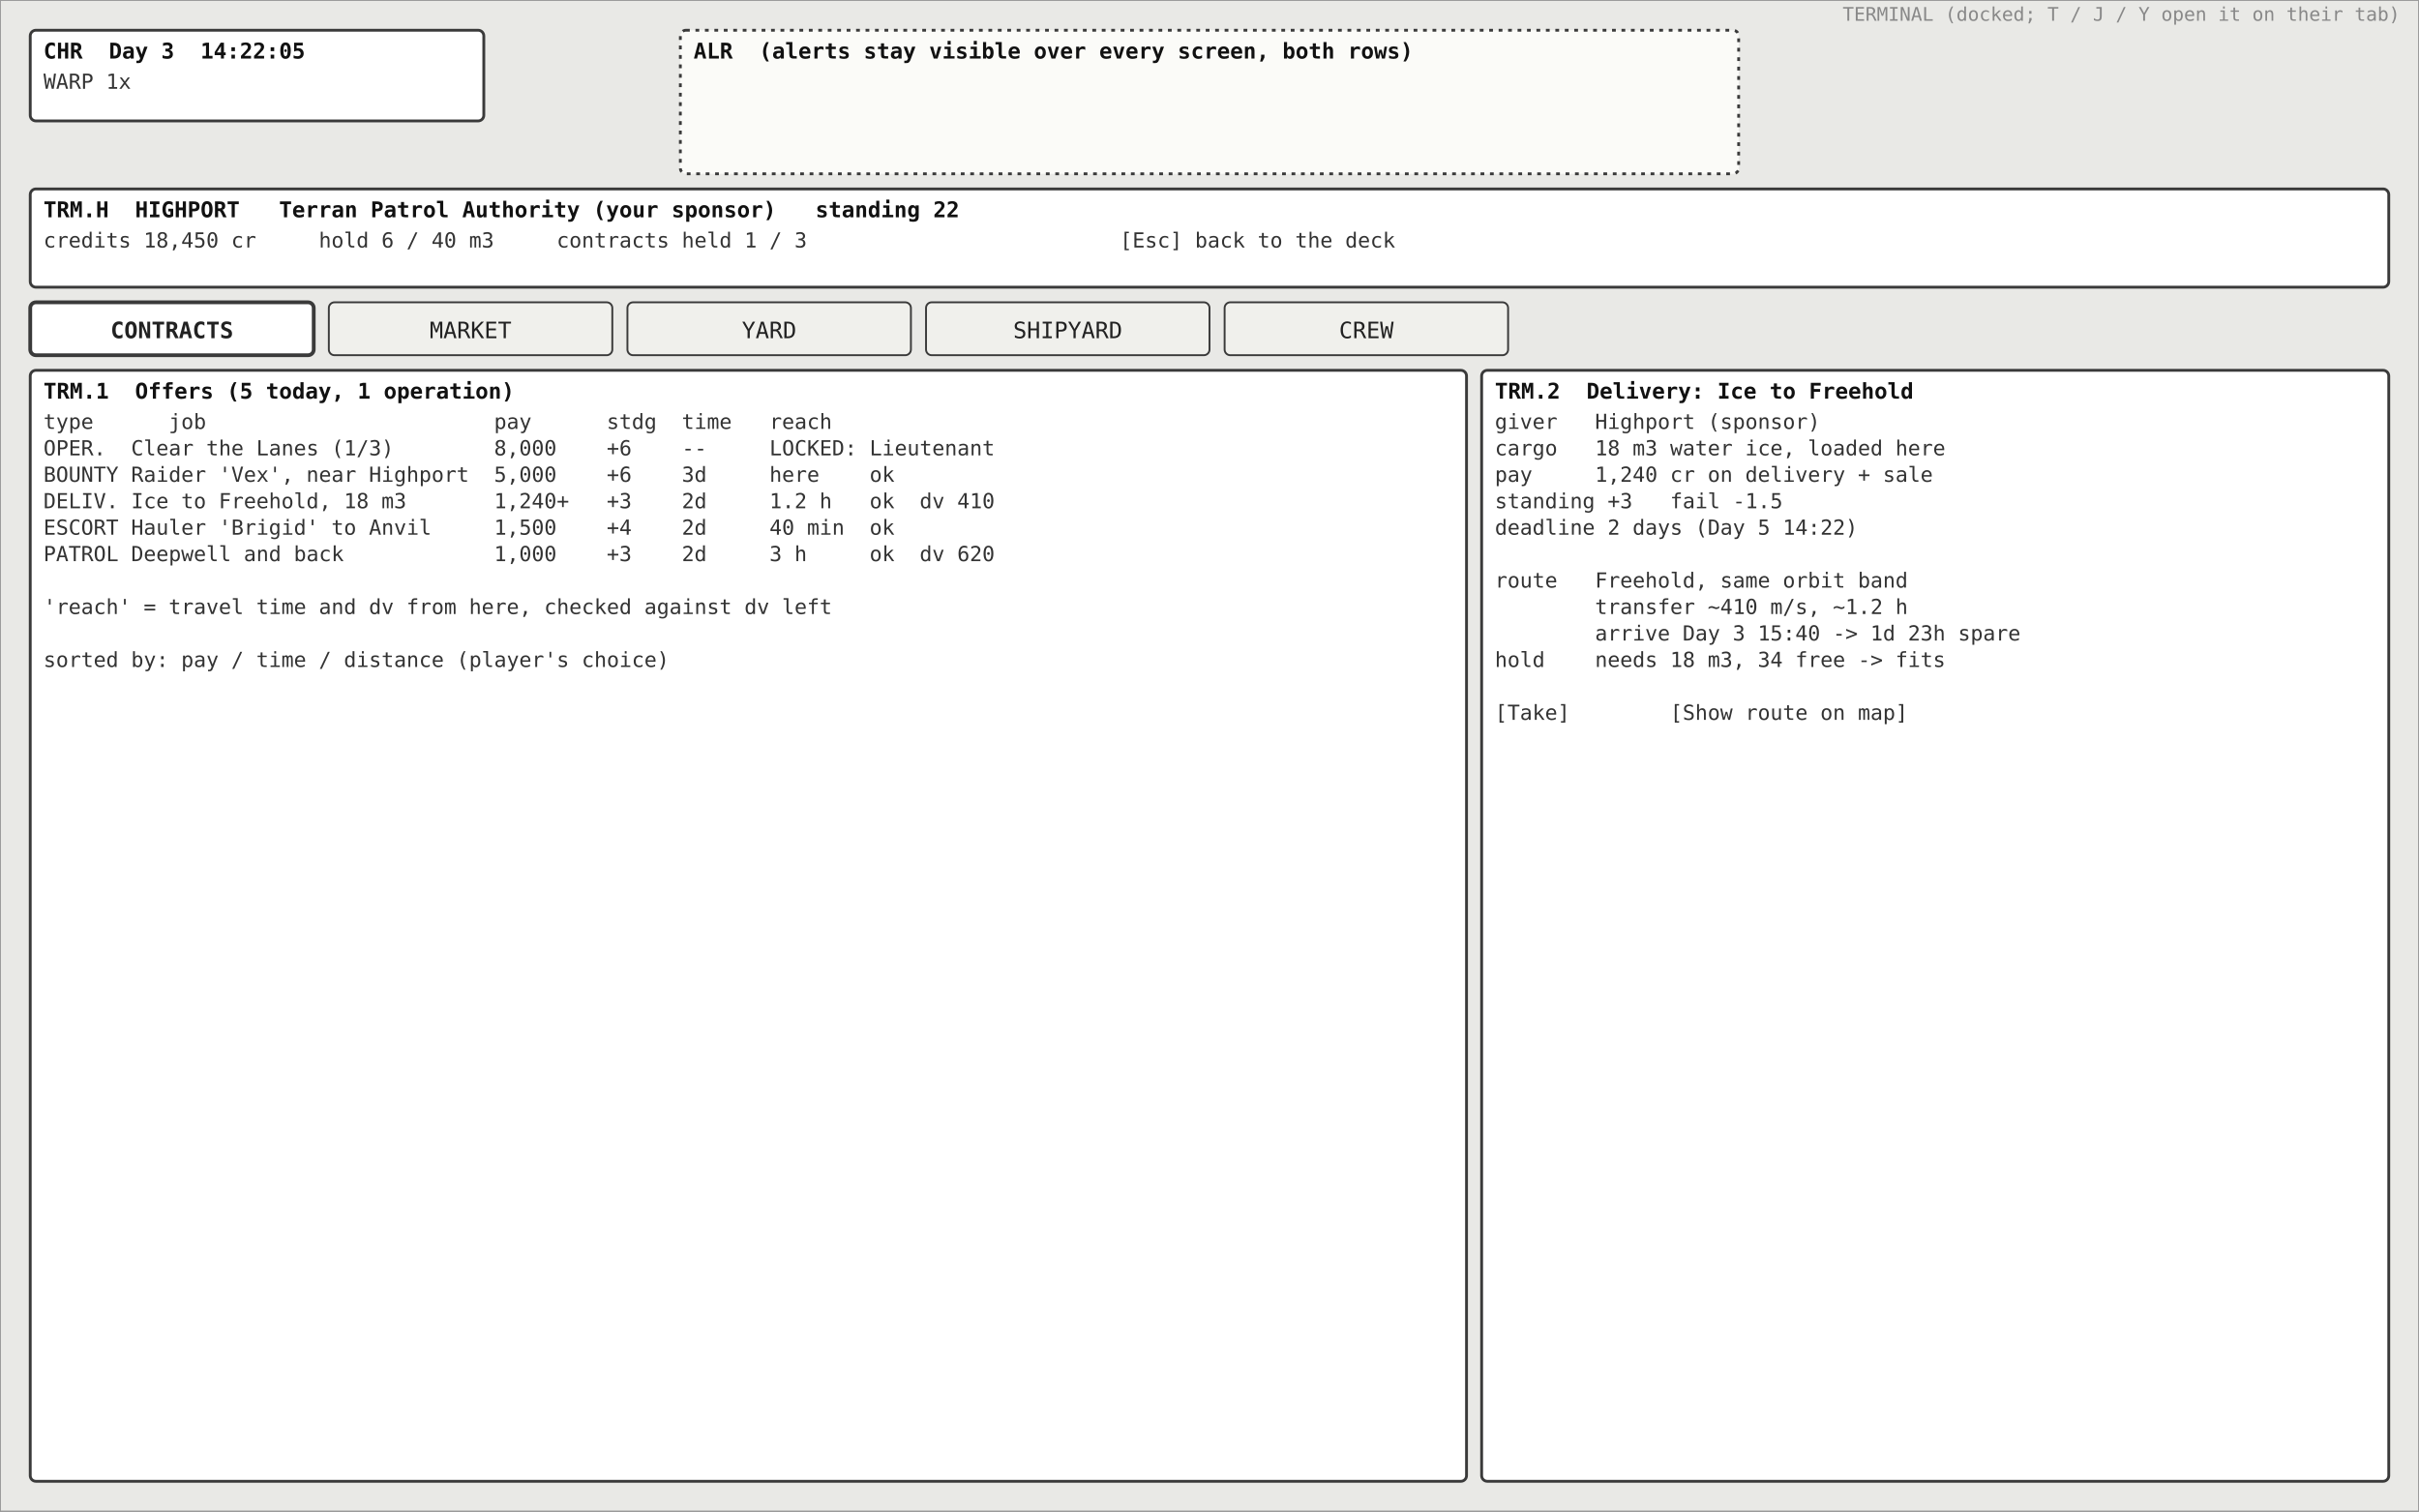
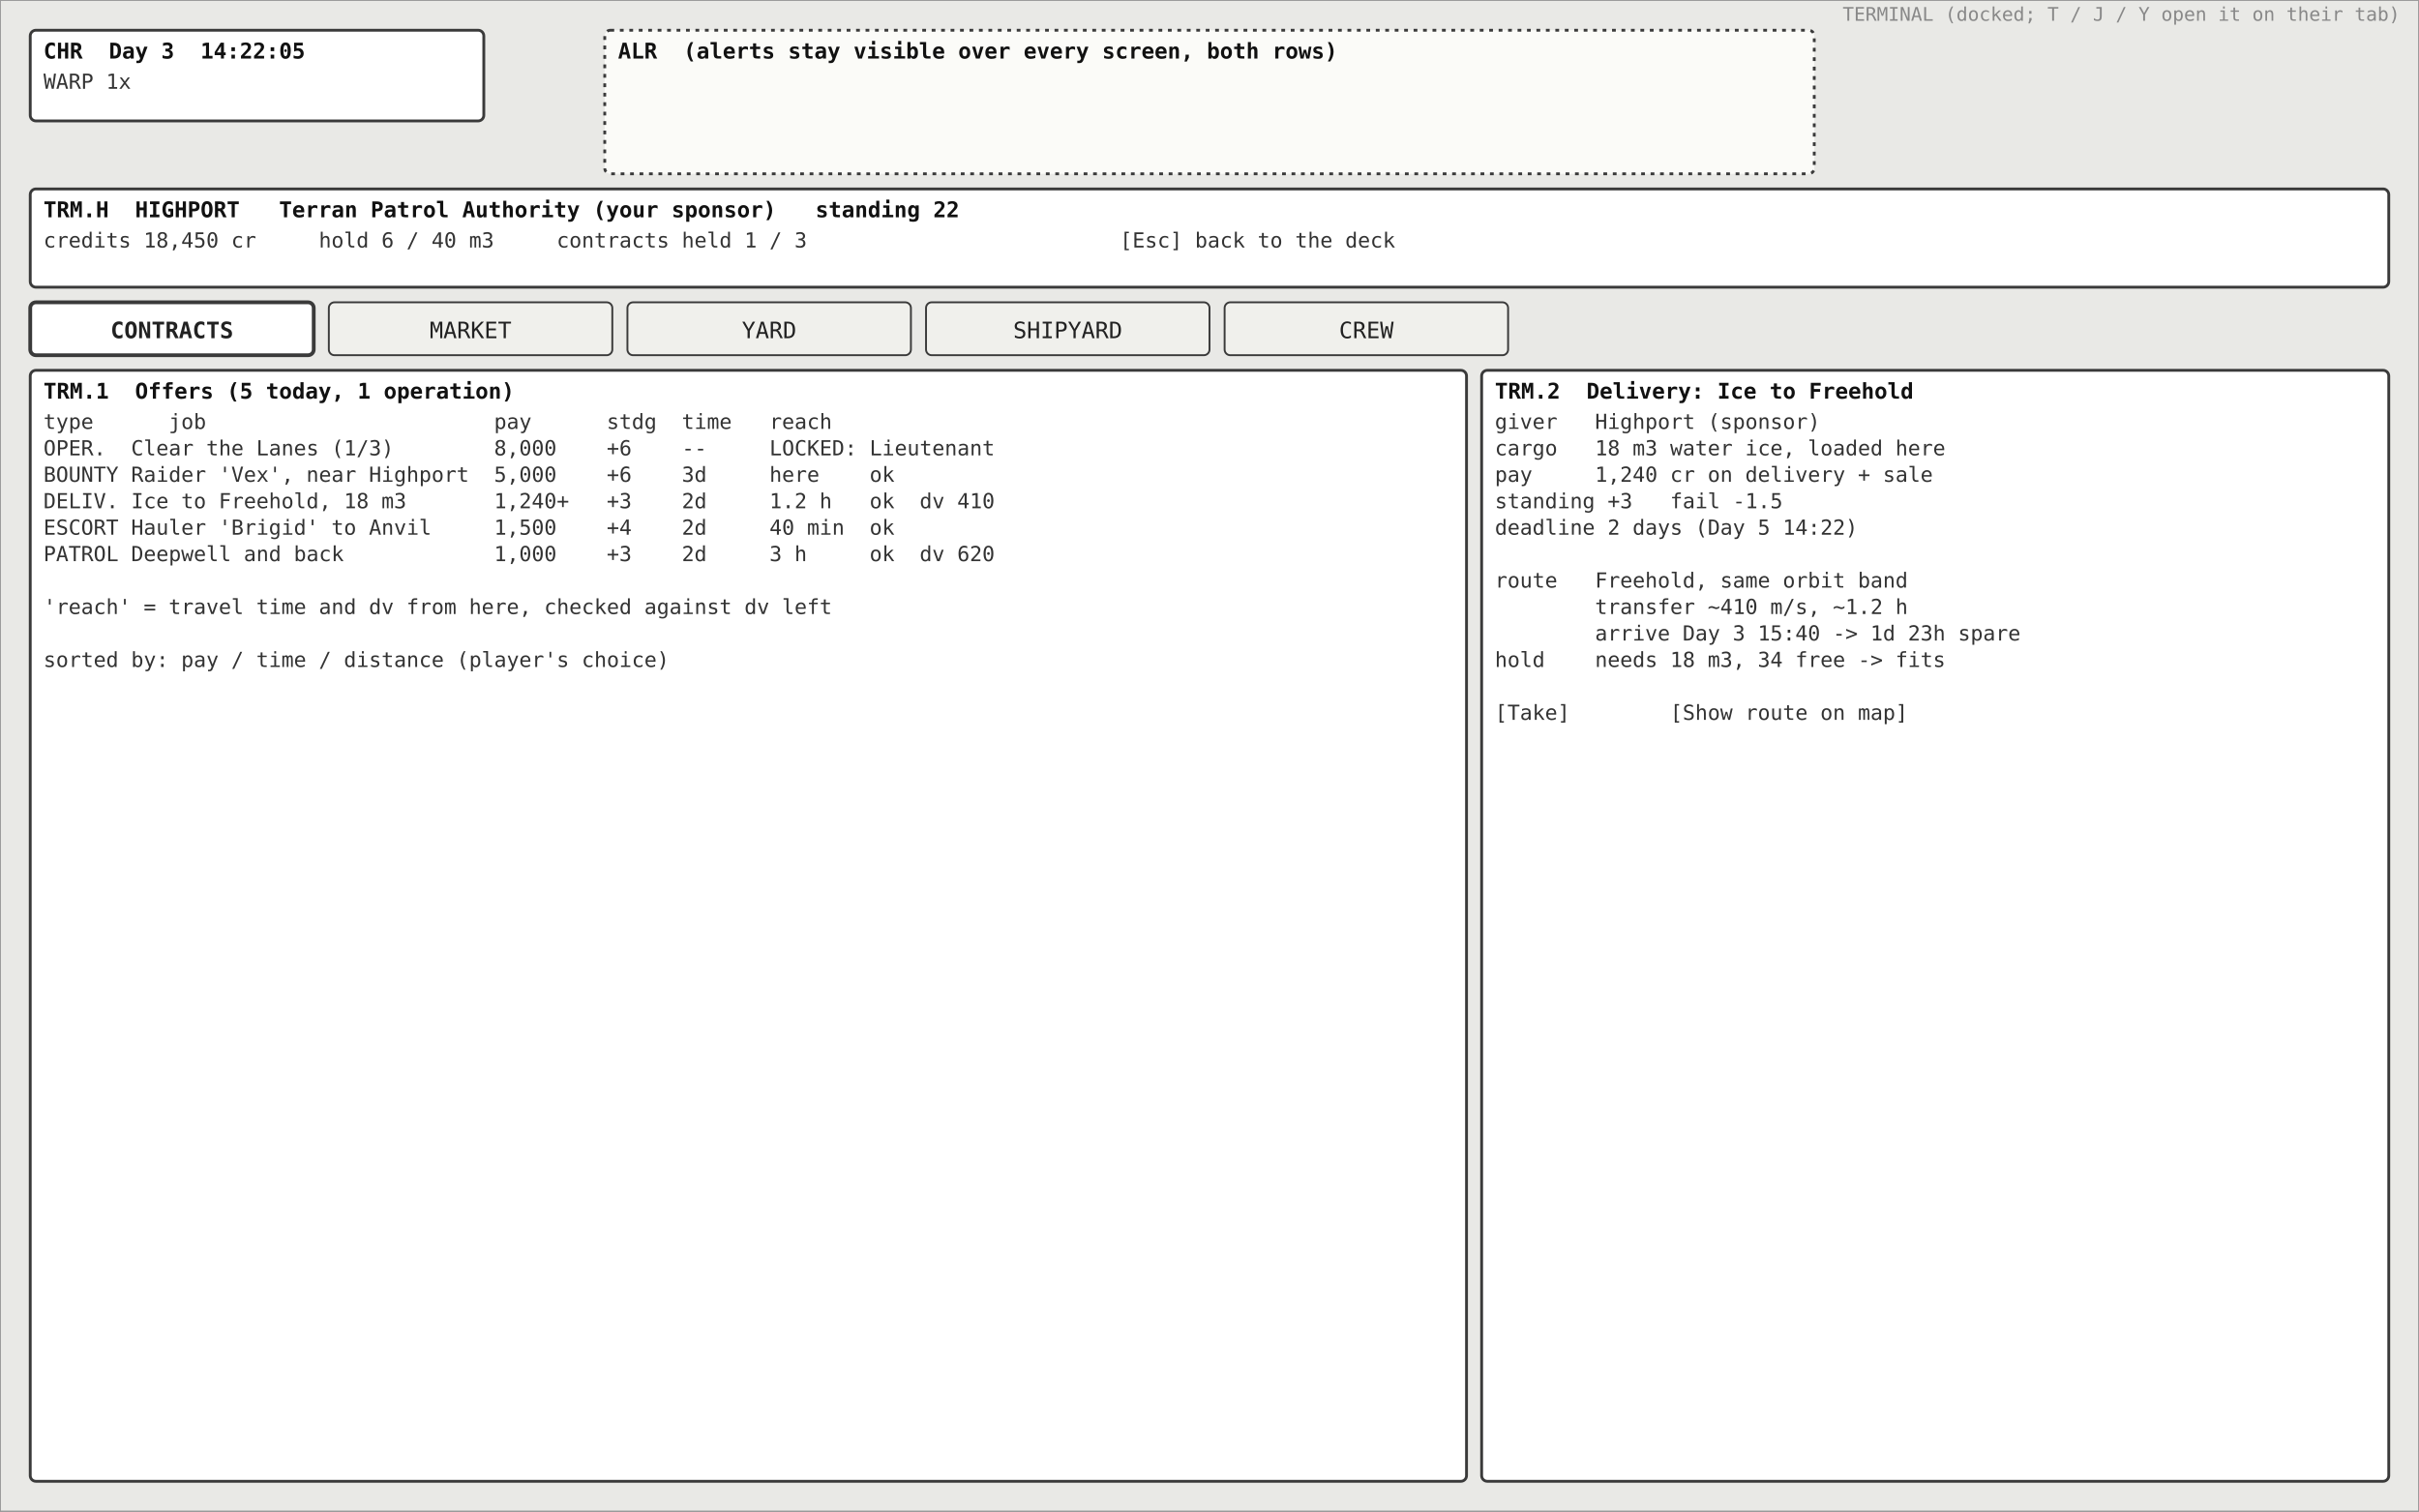
<svg xmlns="http://www.w3.org/2000/svg" width="1280" height="800" viewBox="0 0 1280 800" role="img" aria-label="Station terminal: one screen for every service a station sells">
  <rect x="0" y="0" width="1280" height="800" rx="0" fill="#e9e9e6" stroke="#9a9a9a" stroke-width="1" />
  <text x="1270" y="11" font-family="DejaVu Sans Mono, Menlo, Consolas, monospace" font-size="10" font-weight="normal" font-style="normal" fill="#888" text-anchor="end" xml:space="preserve" style="white-space:pre">TERMINAL (docked; T / J / Y open it on their tab)</text>
  <rect x="16" y="16" width="240" height="48" rx="3" fill="#ffffff" stroke="#3a3a3a" stroke-width="1.5" />
  <text x="23" y="31" font-family="DejaVu Sans Mono, Menlo, Consolas, monospace" font-size="11.5" font-weight="bold" font-style="normal" fill="#111" text-anchor="start" xml:space="preserve" style="white-space:pre">CHR  Day 3  14:22:05</text>
  <text x="23" y="47" font-family="DejaVu Sans Mono, Menlo, Consolas, monospace" font-size="11" font-weight="normal" font-style="normal" fill="#333" text-anchor="start" xml:space="preserve" style="white-space:pre">WARP 1x</text>
-   <rect x="360" y="16" width="560" height="76" rx="3" fill="#fbfbf8" stroke="#3a3a3a" stroke-width="1.5" stroke-dasharray="2 3" />
-   <text x="367" y="31" font-family="DejaVu Sans Mono, Menlo, Consolas, monospace" font-size="11.5" font-weight="bold" font-style="normal" fill="#111" text-anchor="start" xml:space="preserve" style="white-space:pre">ALR  (alerts stay visible over every screen, both rows)</text>
+   <rect x="320" y="16" width="640" height="76" rx="3" fill="#fbfbf8" stroke="#3a3a3a" stroke-width="1.5" stroke-dasharray="2 3" />
+   <text x="327" y="31" font-family="DejaVu Sans Mono, Menlo, Consolas, monospace" font-size="11.5" font-weight="bold" font-style="normal" fill="#111" text-anchor="start" xml:space="preserve" style="white-space:pre">ALR  (alerts stay visible over every screen, both rows)</text>
  <rect x="16" y="100" width="1248" height="52" rx="3" fill="#ffffff" stroke="#3a3a3a" stroke-width="1.5" />
  <text x="23" y="115" font-family="DejaVu Sans Mono, Menlo, Consolas, monospace" font-size="11.5" font-weight="bold" font-style="normal" fill="#111" text-anchor="start" xml:space="preserve" style="white-space:pre">TRM.H  HIGHPORT   Terran Patrol Authority (your sponsor)   standing 22</text>
  <text x="23" y="131" font-family="DejaVu Sans Mono, Menlo, Consolas, monospace" font-size="11" font-weight="normal" font-style="normal" fill="#333" text-anchor="start" xml:space="preserve" style="white-space:pre">credits 18,450 cr     hold 6 / 40 m3     contracts held 1 / 3                         [Esc] back to the deck</text>
  <rect x="16" y="160" width="150" height="28" rx="3" fill="#ffffff" stroke="#3a3a3a" stroke-width="2" />
  <text x="91" y="179" font-family="DejaVu Sans Mono, Menlo, Consolas, monospace" font-size="12" font-weight="bold" font-style="normal" fill="#222" text-anchor="middle" xml:space="preserve" style="white-space:pre">CONTRACTS</text>
  <rect x="174" y="160" width="150" height="28" rx="3" fill="#f0f0ec" stroke="#3a3a3a" stroke-width="1" />
  <text x="249" y="179" font-family="DejaVu Sans Mono, Menlo, Consolas, monospace" font-size="12" font-weight="normal" font-style="normal" fill="#222" text-anchor="middle" xml:space="preserve" style="white-space:pre">MARKET</text>
  <rect x="332" y="160" width="150" height="28" rx="3" fill="#f0f0ec" stroke="#3a3a3a" stroke-width="1" />
  <text x="407" y="179" font-family="DejaVu Sans Mono, Menlo, Consolas, monospace" font-size="12" font-weight="normal" font-style="normal" fill="#222" text-anchor="middle" xml:space="preserve" style="white-space:pre">YARD</text>
  <rect x="490" y="160" width="150" height="28" rx="3" fill="#f0f0ec" stroke="#3a3a3a" stroke-width="1" />
  <text x="565" y="179" font-family="DejaVu Sans Mono, Menlo, Consolas, monospace" font-size="12" font-weight="normal" font-style="normal" fill="#222" text-anchor="middle" xml:space="preserve" style="white-space:pre">SHIPYARD</text>
  <rect x="648" y="160" width="150" height="28" rx="3" fill="#f0f0ec" stroke="#3a3a3a" stroke-width="1" />
  <text x="723" y="179" font-family="DejaVu Sans Mono, Menlo, Consolas, monospace" font-size="12" font-weight="normal" font-style="normal" fill="#222" text-anchor="middle" xml:space="preserve" style="white-space:pre">CREW</text>
  <rect x="16" y="196" width="760" height="588" rx="3" fill="#ffffff" stroke="#3a3a3a" stroke-width="1.5" />
  <text x="23" y="211" font-family="DejaVu Sans Mono, Menlo, Consolas, monospace" font-size="11.5" font-weight="bold" font-style="normal" fill="#111" text-anchor="start" xml:space="preserve" style="white-space:pre">TRM.1  Offers (5 today, 1 operation)</text>
  <text x="23" y="227" font-family="DejaVu Sans Mono, Menlo, Consolas, monospace" font-size="11" font-weight="normal" font-style="normal" fill="#333" text-anchor="start" xml:space="preserve" style="white-space:pre">type      job                       pay      stdg  time   reach</text>
  <text x="23" y="241" font-family="DejaVu Sans Mono, Menlo, Consolas, monospace" font-size="11" font-weight="normal" font-style="normal" fill="#333" text-anchor="start" xml:space="preserve" style="white-space:pre">OPER.  Clear the Lanes (1/3)        8,000    +6    --     LOCKED: Lieutenant</text>
  <text x="23" y="255" font-family="DejaVu Sans Mono, Menlo, Consolas, monospace" font-size="11" font-weight="normal" font-style="normal" fill="#333" text-anchor="start" xml:space="preserve" style="white-space:pre">BOUNTY Raider 'Vex', near Highport  5,000    +6    3d     here    ok</text>
  <text x="23" y="269" font-family="DejaVu Sans Mono, Menlo, Consolas, monospace" font-size="11" font-weight="normal" font-style="normal" fill="#333" text-anchor="start" xml:space="preserve" style="white-space:pre">DELIV. Ice to Freehold, 18 m3       1,240+   +3    2d     1.2 h   ok  dv 410</text>
  <text x="23" y="283" font-family="DejaVu Sans Mono, Menlo, Consolas, monospace" font-size="11" font-weight="normal" font-style="normal" fill="#333" text-anchor="start" xml:space="preserve" style="white-space:pre">ESCORT Hauler 'Brigid' to Anvil     1,500    +4    2d     40 min  ok</text>
  <text x="23" y="297" font-family="DejaVu Sans Mono, Menlo, Consolas, monospace" font-size="11" font-weight="normal" font-style="normal" fill="#333" text-anchor="start" xml:space="preserve" style="white-space:pre">PATROL Deepwell and back            1,000    +3    2d     3 h     ok  dv 620</text>
  <text x="23" y="311" font-family="DejaVu Sans Mono, Menlo, Consolas, monospace" font-size="11" font-weight="normal" font-style="normal" fill="#333" text-anchor="start" xml:space="preserve" style="white-space:pre" />
  <text x="23" y="325" font-family="DejaVu Sans Mono, Menlo, Consolas, monospace" font-size="11" font-weight="normal" font-style="normal" fill="#333" text-anchor="start" xml:space="preserve" style="white-space:pre">'reach' = travel time and dv from here, checked against dv left</text>
  <text x="23" y="339" font-family="DejaVu Sans Mono, Menlo, Consolas, monospace" font-size="11" font-weight="normal" font-style="normal" fill="#333" text-anchor="start" xml:space="preserve" style="white-space:pre" />
  <text x="23" y="353" font-family="DejaVu Sans Mono, Menlo, Consolas, monospace" font-size="11" font-weight="normal" font-style="normal" fill="#333" text-anchor="start" xml:space="preserve" style="white-space:pre">sorted by: pay / time / distance (player's choice)</text>
  <rect x="784" y="196" width="480" height="588" rx="3" fill="#ffffff" stroke="#3a3a3a" stroke-width="1.5" />
  <text x="791" y="211" font-family="DejaVu Sans Mono, Menlo, Consolas, monospace" font-size="11.5" font-weight="bold" font-style="normal" fill="#111" text-anchor="start" xml:space="preserve" style="white-space:pre">TRM.2  Delivery: Ice to Freehold</text>
  <text x="791" y="227" font-family="DejaVu Sans Mono, Menlo, Consolas, monospace" font-size="11" font-weight="normal" font-style="normal" fill="#333" text-anchor="start" xml:space="preserve" style="white-space:pre">giver   Highport (sponsor)</text>
  <text x="791" y="241" font-family="DejaVu Sans Mono, Menlo, Consolas, monospace" font-size="11" font-weight="normal" font-style="normal" fill="#333" text-anchor="start" xml:space="preserve" style="white-space:pre">cargo   18 m3 water ice, loaded here</text>
  <text x="791" y="255" font-family="DejaVu Sans Mono, Menlo, Consolas, monospace" font-size="11" font-weight="normal" font-style="normal" fill="#333" text-anchor="start" xml:space="preserve" style="white-space:pre">pay     1,240 cr on delivery + sale</text>
  <text x="791" y="269" font-family="DejaVu Sans Mono, Menlo, Consolas, monospace" font-size="11" font-weight="normal" font-style="normal" fill="#333" text-anchor="start" xml:space="preserve" style="white-space:pre">standing +3   fail -1.5</text>
  <text x="791" y="283" font-family="DejaVu Sans Mono, Menlo, Consolas, monospace" font-size="11" font-weight="normal" font-style="normal" fill="#333" text-anchor="start" xml:space="preserve" style="white-space:pre">deadline 2 days (Day 5 14:22)</text>
  <text x="791" y="297" font-family="DejaVu Sans Mono, Menlo, Consolas, monospace" font-size="11" font-weight="normal" font-style="normal" fill="#333" text-anchor="start" xml:space="preserve" style="white-space:pre" />
  <text x="791" y="311" font-family="DejaVu Sans Mono, Menlo, Consolas, monospace" font-size="11" font-weight="normal" font-style="normal" fill="#333" text-anchor="start" xml:space="preserve" style="white-space:pre">route   Freehold, same orbit band</text>
  <text x="791" y="325" font-family="DejaVu Sans Mono, Menlo, Consolas, monospace" font-size="11" font-weight="normal" font-style="normal" fill="#333" text-anchor="start" xml:space="preserve" style="white-space:pre">        transfer ~410 m/s, ~1.2 h</text>
  <text x="791" y="339" font-family="DejaVu Sans Mono, Menlo, Consolas, monospace" font-size="11" font-weight="normal" font-style="normal" fill="#333" text-anchor="start" xml:space="preserve" style="white-space:pre">        arrive Day 3 15:40 -&gt; 1d 23h spare</text>
  <text x="791" y="353" font-family="DejaVu Sans Mono, Menlo, Consolas, monospace" font-size="11" font-weight="normal" font-style="normal" fill="#333" text-anchor="start" xml:space="preserve" style="white-space:pre">hold    needs 18 m3, 34 free -&gt; fits</text>
  <text x="791" y="367" font-family="DejaVu Sans Mono, Menlo, Consolas, monospace" font-size="11" font-weight="normal" font-style="normal" fill="#333" text-anchor="start" xml:space="preserve" style="white-space:pre" />
  <text x="791" y="381" font-family="DejaVu Sans Mono, Menlo, Consolas, monospace" font-size="11" font-weight="normal" font-style="normal" fill="#333" text-anchor="start" xml:space="preserve" style="white-space:pre">[Take]        [Show route on map]</text>
</svg>
